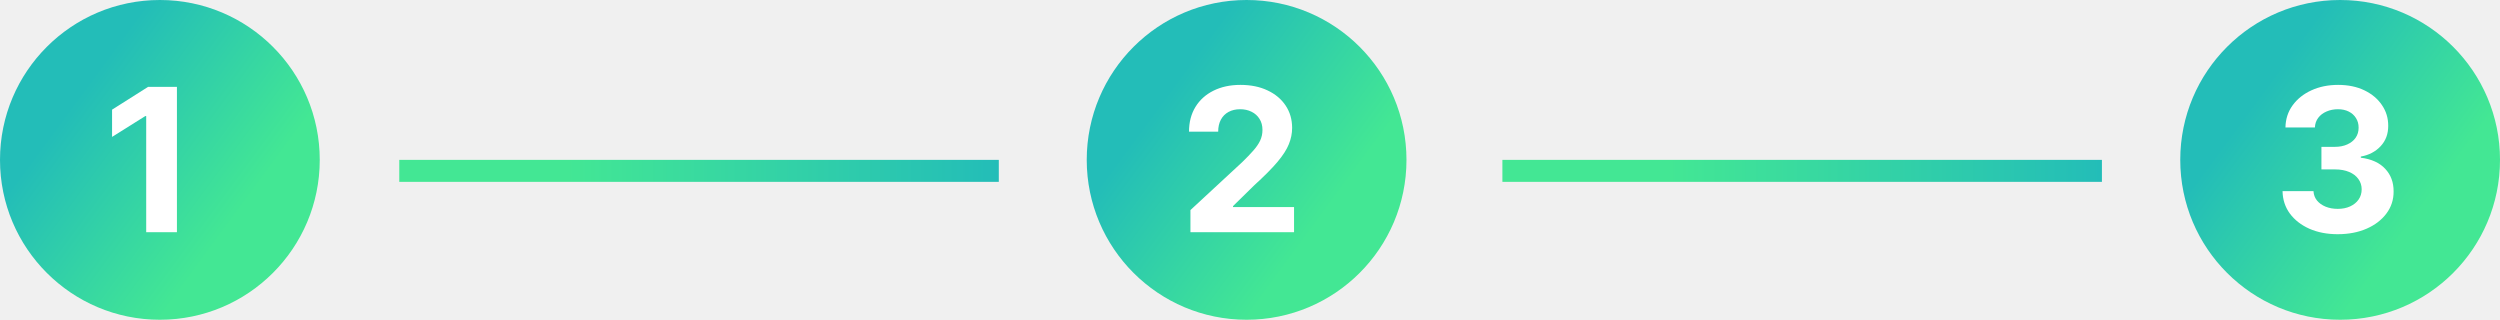
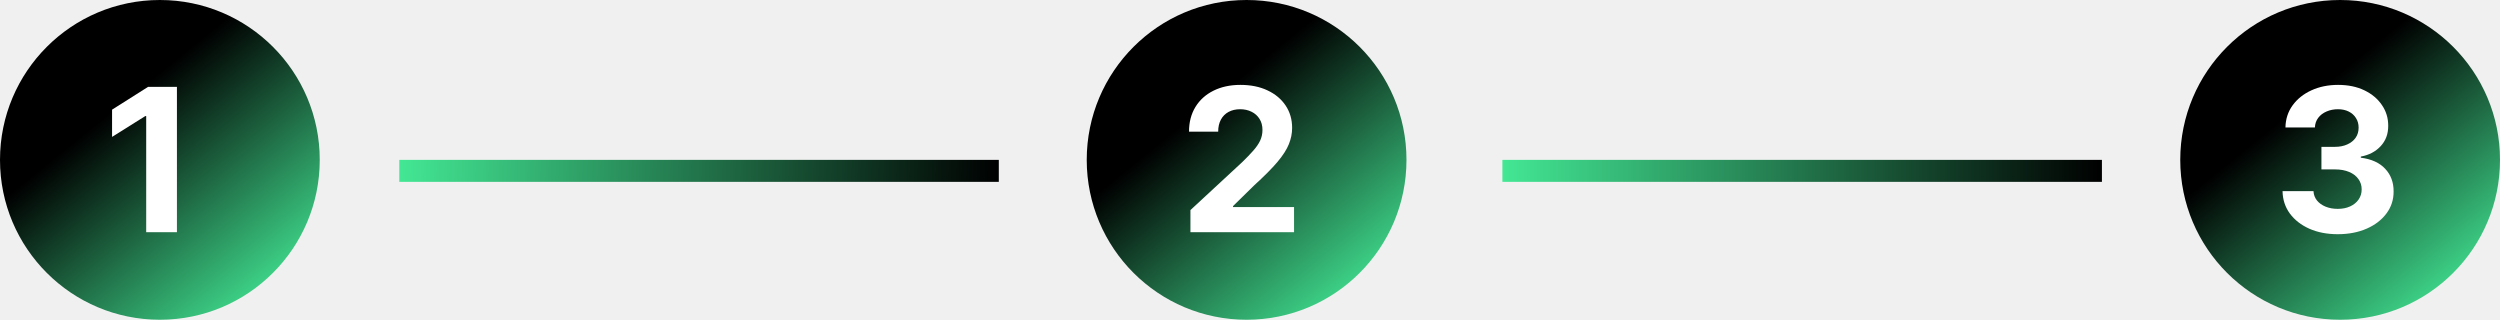
<svg xmlns="http://www.w3.org/2000/svg" width="6255" height="800" viewBox="0 0 6255 800" fill="none">
  <circle cx="5855" cy="400" r="400" fill="url(#paint0_linear_454_17)" />
  <path d="M5848.88 585.972C5822.37 585.972 5798.75 581.414 5778.04 572.3C5757.44 563.067 5741.17 550.401 5729.21 534.303C5717.37 518.086 5711.28 499.383 5710.92 478.195H5788.34C5788.81 487.072 5791.71 494.885 5797.04 501.632C5802.48 508.261 5809.7 513.41 5818.7 517.08C5827.7 520.749 5837.82 522.584 5849.06 522.584C5860.78 522.584 5871.14 520.512 5880.13 516.369C5889.13 512.226 5896.17 506.485 5901.26 499.146C5906.35 491.807 5908.9 483.344 5908.9 473.756C5908.9 464.049 5906.18 455.467 5900.73 448.01C5895.4 440.434 5887.71 434.516 5877.65 430.254C5867.71 425.993 5855.87 423.862 5842.14 423.862H5808.22V367.399H5842.14C5853.74 367.399 5863.98 365.387 5872.86 361.362C5881.85 357.338 5888.84 351.774 5893.81 344.672C5898.78 337.451 5901.26 329.047 5901.26 319.459C5901.26 310.344 5899.07 302.354 5894.69 295.489C5890.43 288.505 5884.4 283.06 5876.58 279.153C5868.89 275.247 5859.89 273.294 5849.6 273.294C5839.18 273.294 5829.65 275.188 5821.01 278.976C5812.37 282.645 5805.44 287.913 5800.23 294.778C5795.03 301.644 5792.24 309.693 5791.89 318.926H5718.2C5718.56 297.974 5724.54 279.509 5736.14 263.528C5747.74 247.548 5763.36 235.06 5783.01 226.064C5802.78 216.949 5825.09 212.392 5849.95 212.392C5875.04 212.392 5897 216.949 5915.82 226.064C5934.64 235.178 5949.26 247.489 5959.68 262.996C5970.22 278.384 5975.42 295.666 5975.31 314.842C5975.42 335.202 5969.09 352.188 5956.31 365.801C5943.64 379.414 5927.13 388.055 5906.77 391.724V394.565C5933.52 397.998 5953.88 407.29 5967.85 422.442C5981.93 437.475 5988.92 456.296 5988.8 478.905C5988.92 499.62 5982.94 518.027 5970.87 534.125C5958.91 550.223 5942.4 562.889 5921.33 572.122C5900.26 581.355 5876.11 585.972 5848.88 585.972Z" fill="white" />
  <circle cx="3119" cy="400" r="400" fill="url(#paint1_linear_454_17)" />
  <path d="M2978.47 581V525.602L3107.91 405.751C3118.92 395.098 3128.15 385.51 3135.61 376.987C3143.19 368.464 3148.93 360.119 3152.84 351.952C3156.74 343.666 3158.69 334.729 3158.69 325.141C3158.69 314.487 3156.27 305.313 3151.41 297.619C3146.56 289.807 3139.93 283.829 3131.53 279.686C3123.12 275.425 3113.6 273.294 3102.94 273.294C3091.81 273.294 3082.11 275.543 3073.82 280.041C3065.54 284.539 3059.14 290.991 3054.65 299.395C3050.15 307.799 3047.9 317.802 3047.9 329.402H2974.92C2974.92 305.609 2980.31 284.954 2991.08 267.435C3001.85 249.916 3016.95 236.362 3036.36 226.774C3055.77 217.186 3078.14 212.392 3103.47 212.392C3129.52 212.392 3152.18 217.009 3171.48 226.241C3190.89 235.356 3205.98 248.022 3216.76 264.239C3227.53 280.455 3232.91 299.04 3232.91 319.991C3232.91 333.723 3230.19 347.276 3224.75 360.652C3219.42 374.028 3209.89 388.884 3196.16 405.219C3182.43 421.436 3163.07 440.908 3138.1 463.635L3085.01 515.659V518.145H3237.71V581H2978.47Z" fill="white" />
  <circle cx="400" cy="400" r="400" fill="url(#paint2_linear_454_17)" />
  <path d="M442.678 217.364V581H365.795V290.339H363.665L280.391 342.541V274.359L370.412 217.364H442.678Z" fill="white" />
  <rect x="999" y="400" width="1500" height="55" fill="url(#paint3_linear_454_17)" />
  <rect x="3759" y="400" width="1500" height="55" fill="url(#paint4_linear_454_17)" />
  <defs>
-     <linearGradient id="paint0_linear_454_17" x1="5455" y1="505.6" x2="5855" y2="800" gradientUnits="userSpaceOnUse">
-       <stop stop-color="#23BDB8" />
+     <linearGradient id="paint0_linear_454_17" x1="5455" y1="505.6" x2="5855" y2="1000" gradientUnits="userSpaceOnUse">
+       <stop stop-color="#000" />
      <stop offset="1" stop-color="#43E794" />
    </linearGradient>
-     <linearGradient id="paint1_linear_454_17" x1="2719" y1="505.6" x2="3119" y2="800" gradientUnits="userSpaceOnUse">
-       <stop stop-color="#23BDB8" />
+     <linearGradient id="paint1_linear_454_17" x1="2719" y1="505.6" x2="3119" y2="1000" gradientUnits="userSpaceOnUse">
+       <stop stop-color="#000" />
      <stop offset="1" stop-color="#43E794" />
    </linearGradient>
-     <linearGradient id="paint2_linear_454_17" x1="1.17432e-05" y1="505.6" x2="400" y2="800" gradientUnits="userSpaceOnUse">
-       <stop stop-color="#23BDB8" />
+     <linearGradient id="paint2_linear_454_17" x1="1.17432e-05" y1="505.6" x2="400" y2="1000" gradientUnits="userSpaceOnUse">
+       <stop stop-color="#000" />
      <stop offset="1" stop-color="#43E794" />
    </linearGradient>
-     <linearGradient id="paint3_linear_454_17" x1="2499" y1="455.001" x2="999" y2="455" gradientUnits="userSpaceOnUse">
-       <stop stop-color="#23BDB8" />
-       <stop offset="0.724" stop-color="#43E794" />
+     <linearGradient id="paint3_linear_454_17" x1="2499" y1="455.001" x2="999" y2="400.001" gradientUnits="userSpaceOnUse">
+       <stop stop-color="#000" />
+       <stop offset="1" stop-color="#43E794" />
    </linearGradient>
    <linearGradient id="paint4_linear_454_17" x1="5259" y1="400" x2="3759" y2="400.001" gradientUnits="userSpaceOnUse">
-       <stop stop-color="#23BDB8" />
-       <stop offset="0.724" stop-color="#43E794" />
+       <stop stop-color="#000" />
+       <stop offset="1" stop-color="#43E794" />
    </linearGradient>
  </defs>
</svg>
